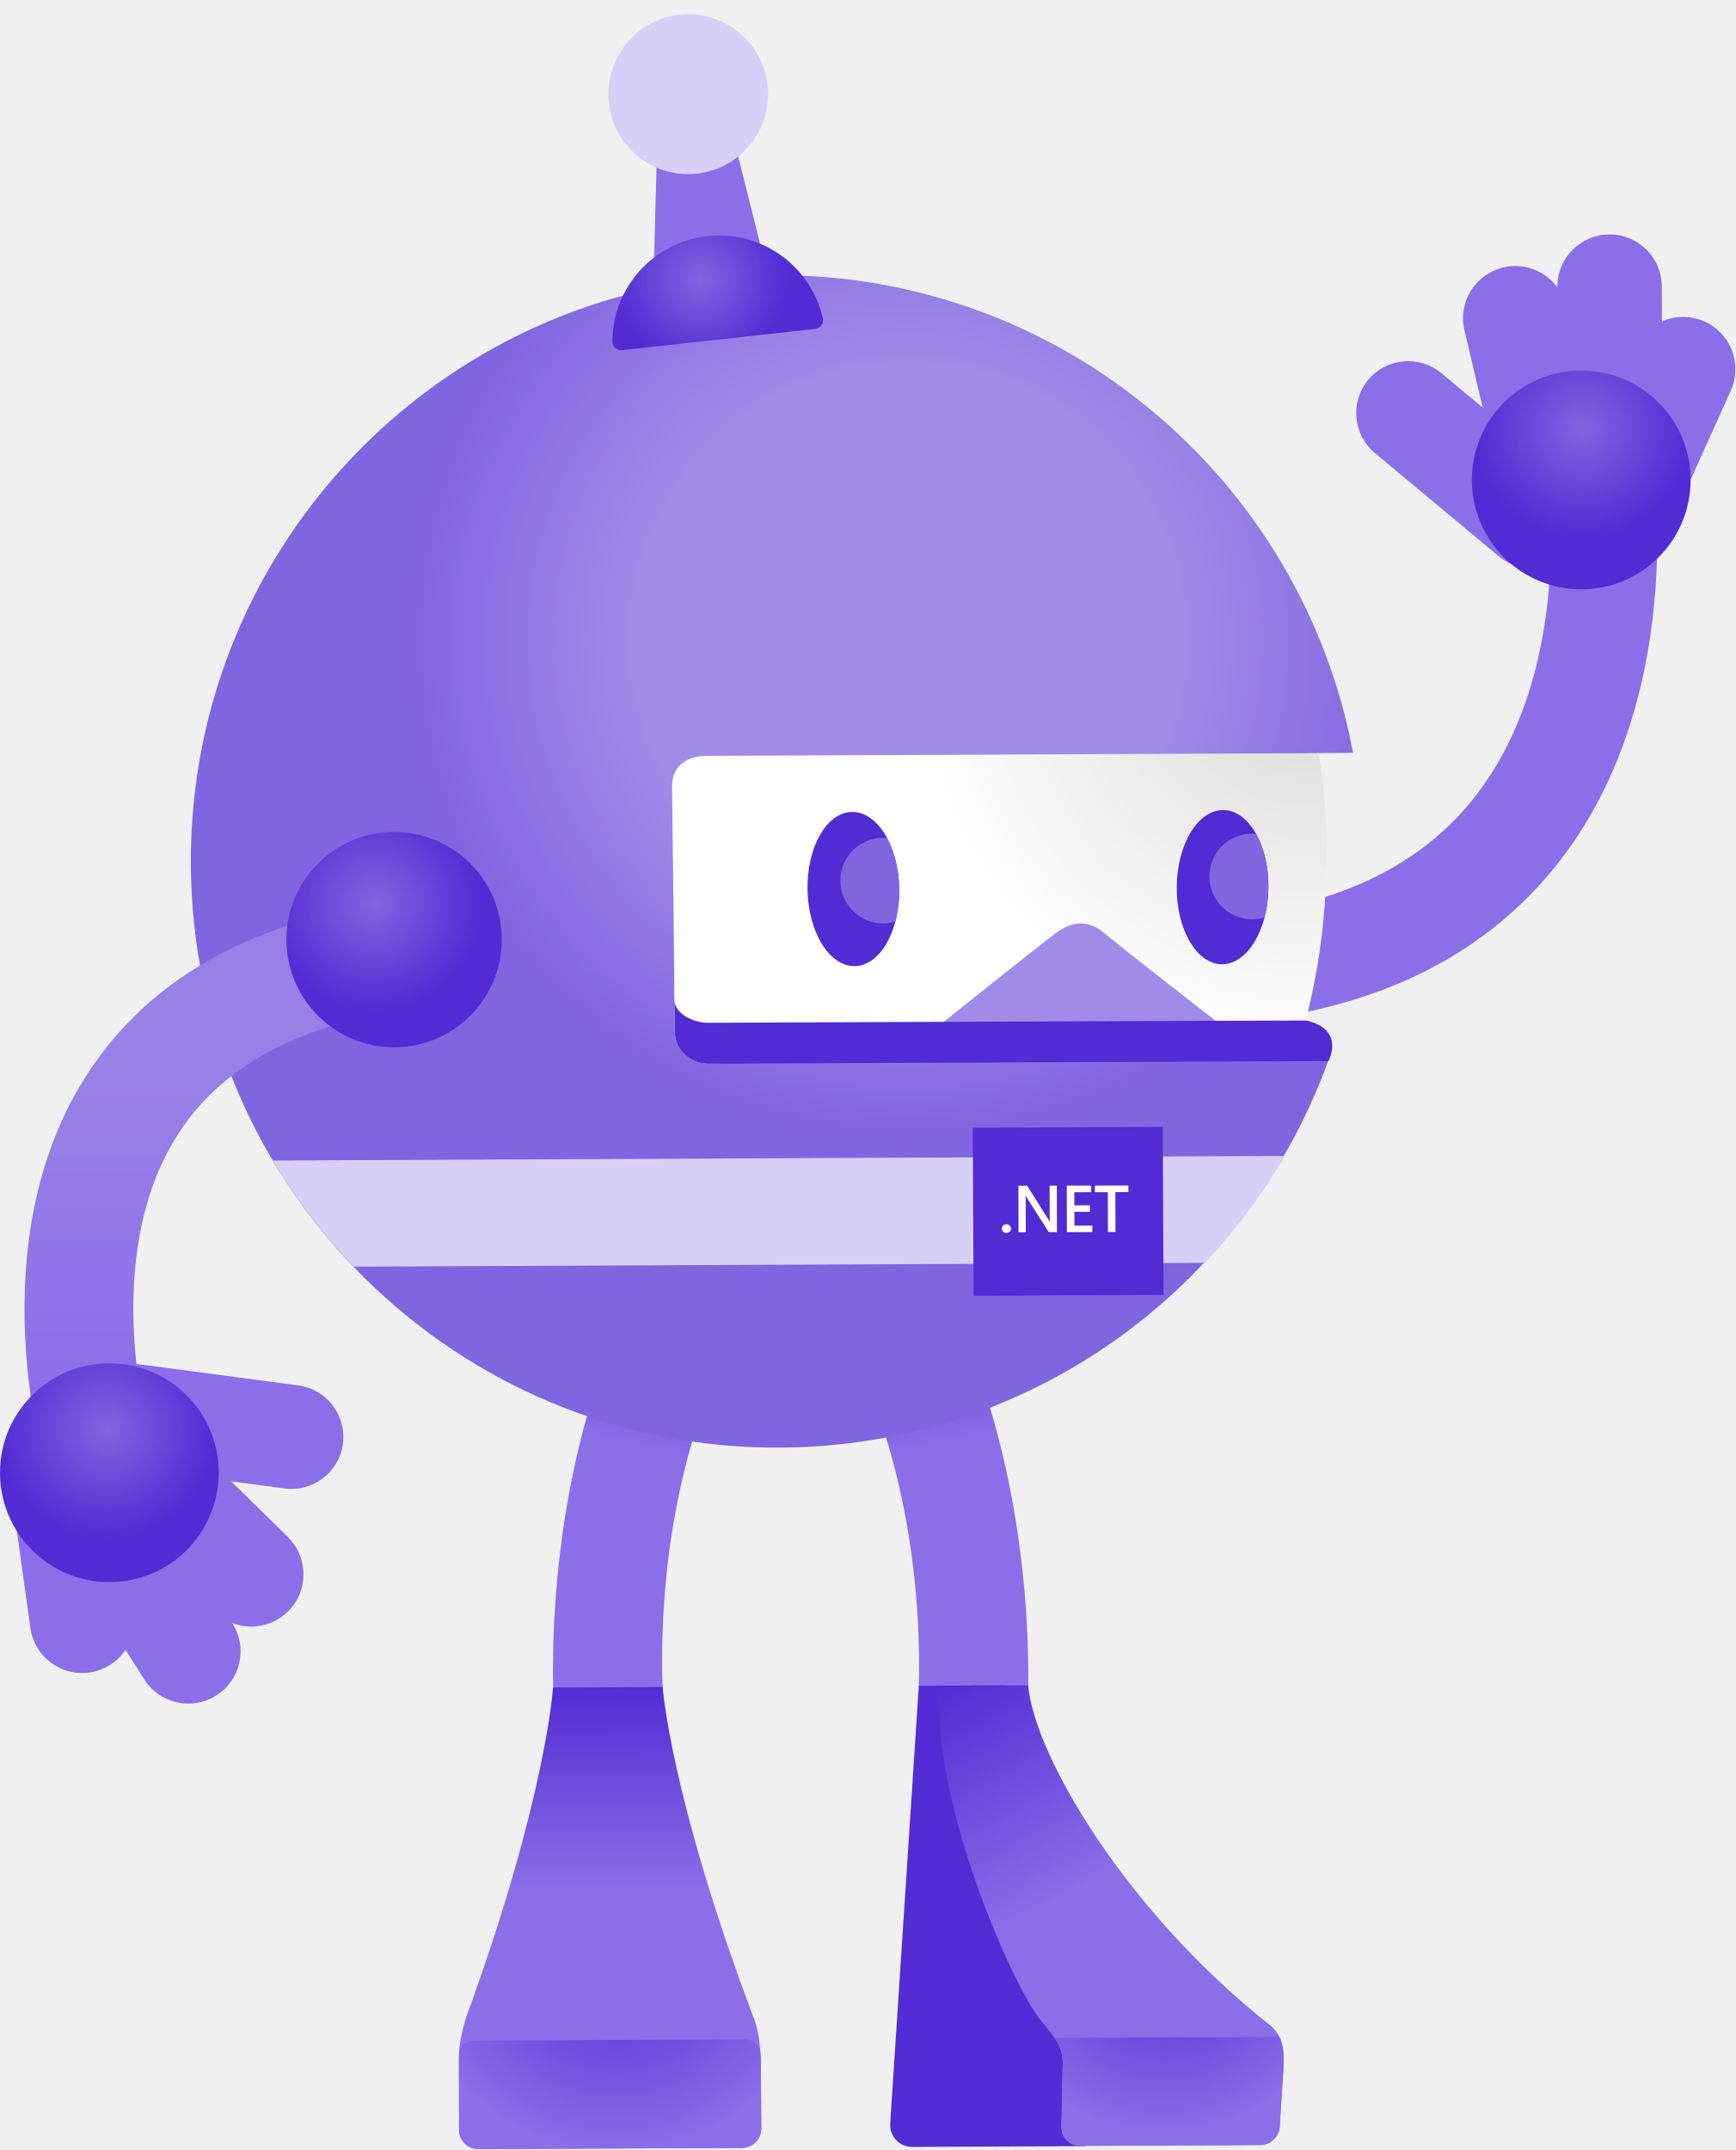
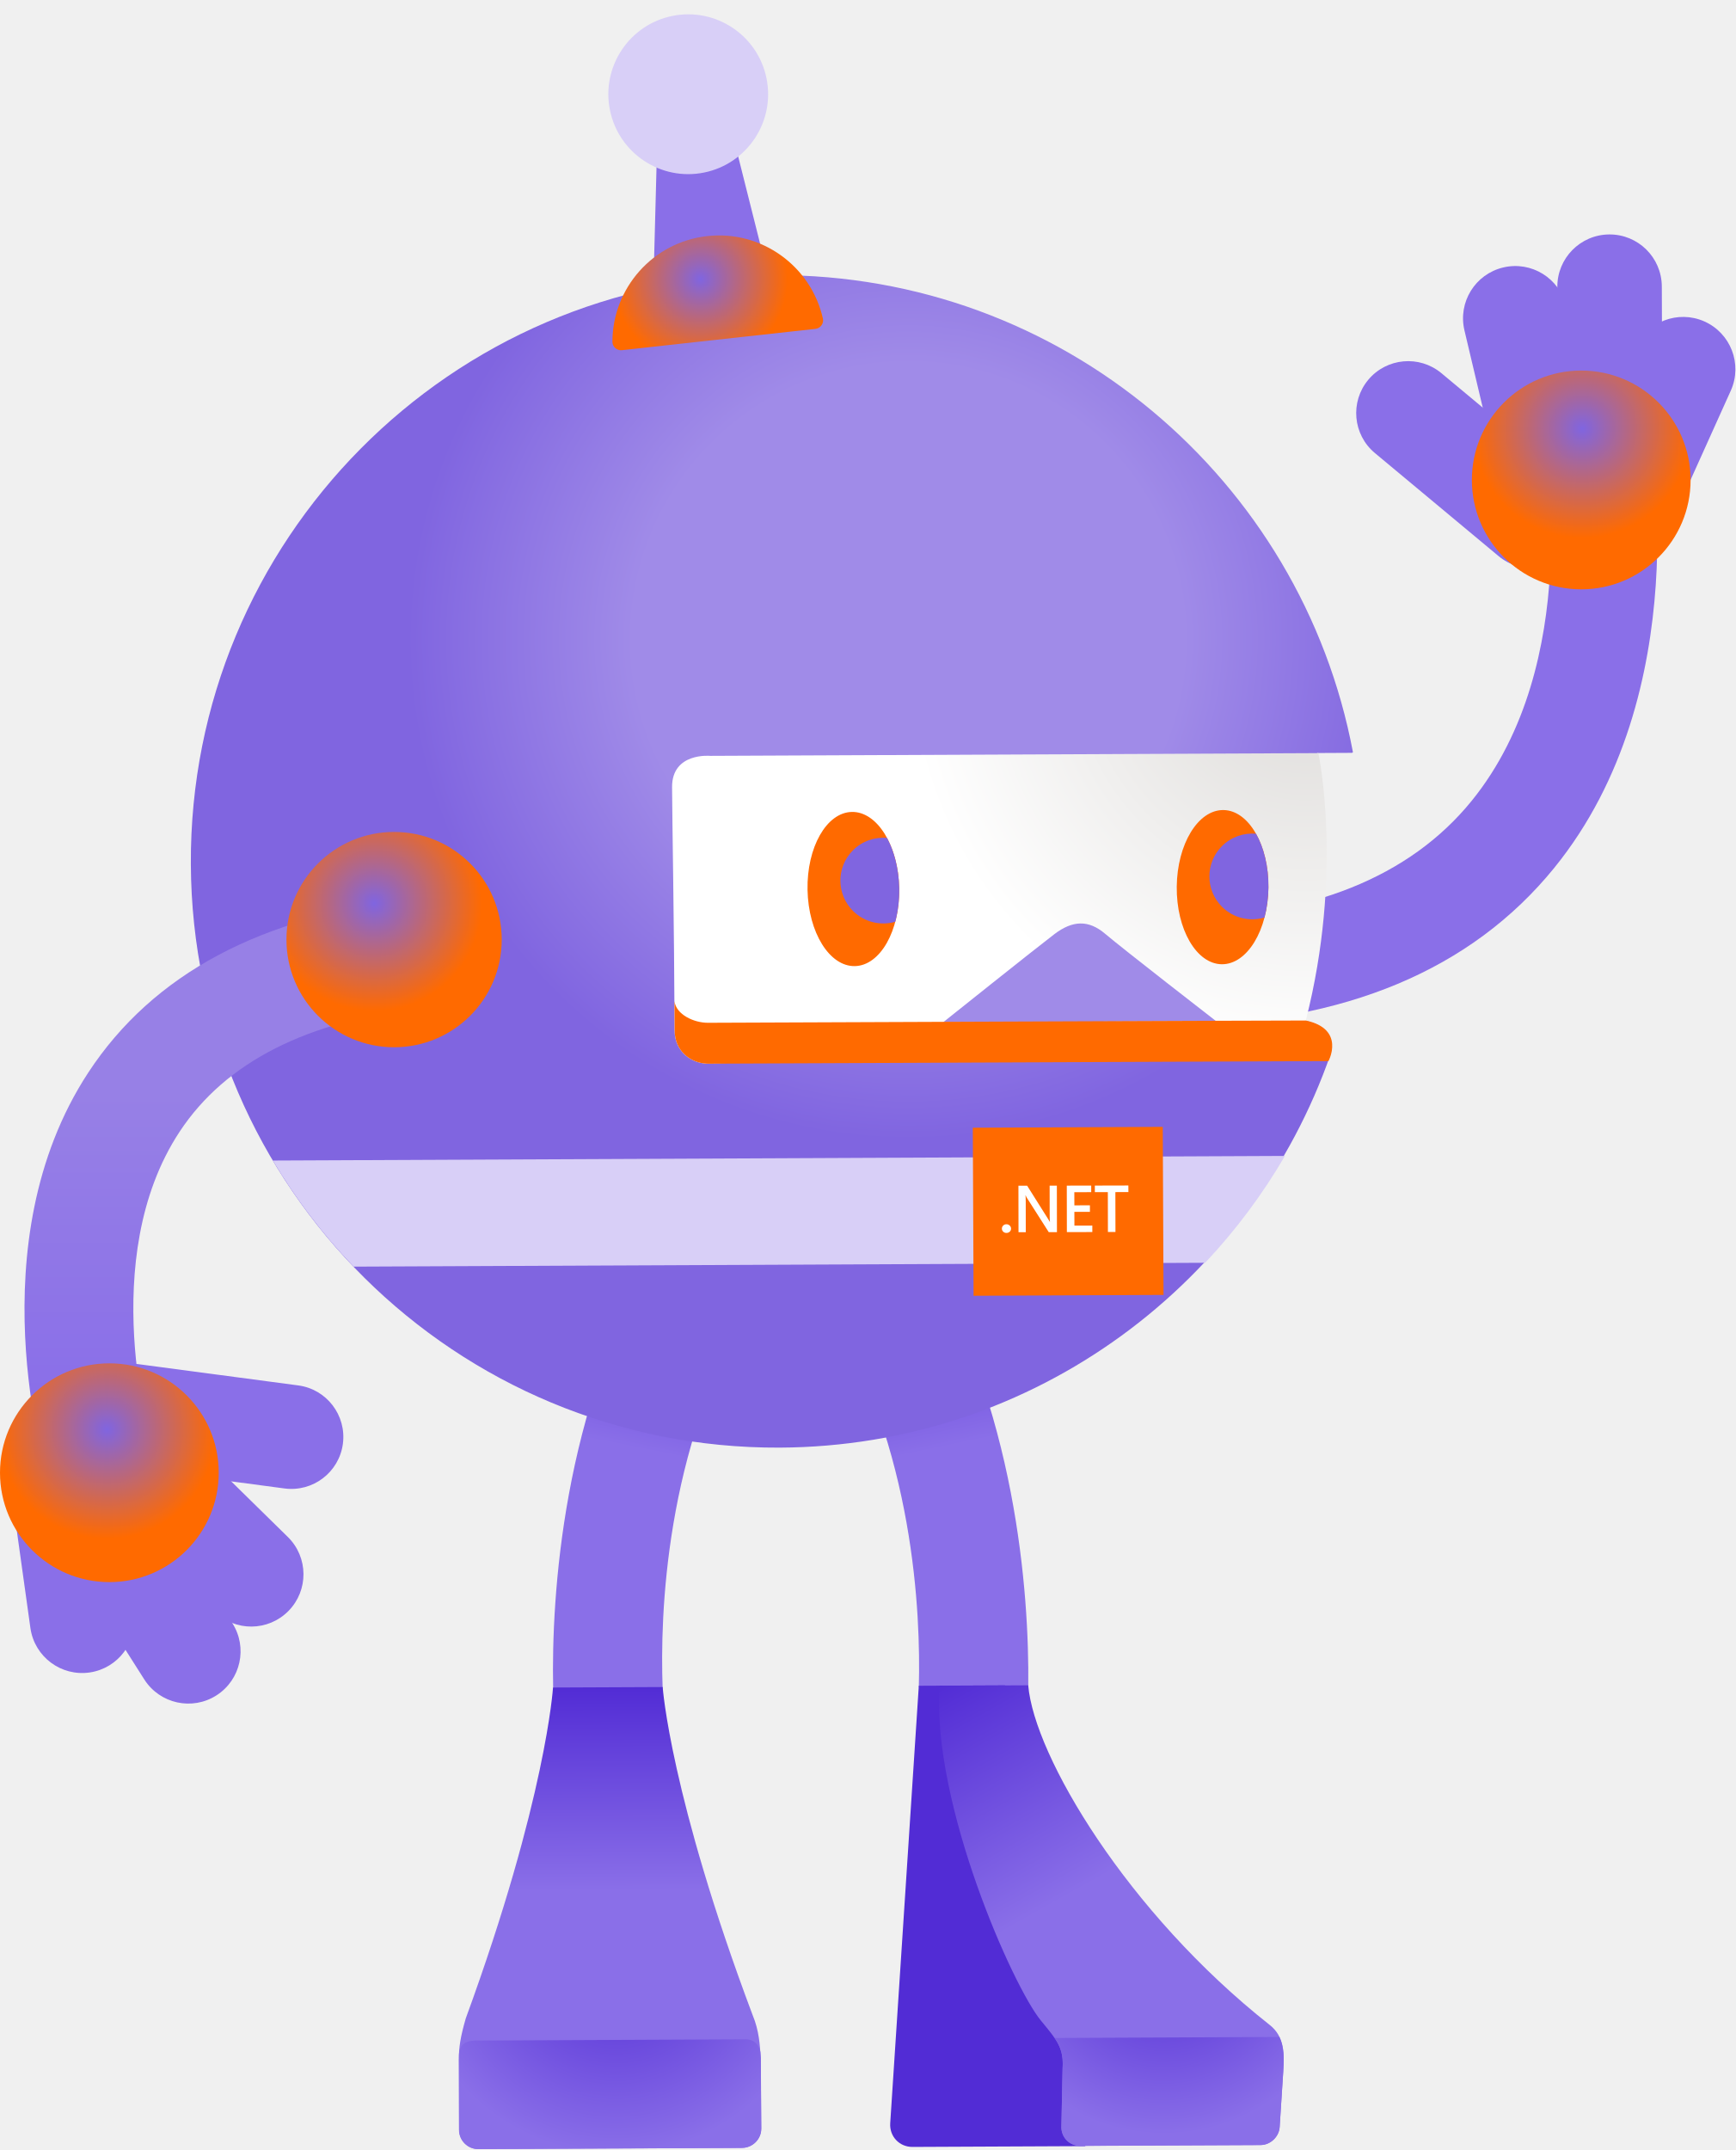
<svg xmlns="http://www.w3.org/2000/svg" width="419" height="519" viewBox="0 0 419 519" fill="none">
  <path d="M284.432 247.568L284.004 221.881C316.359 221.335 340.356 211.735 355.308 193.336C382.408 159.996 372.893 108.183 372.786 107.659L398.013 102.831C398.505 105.432 409.797 167.017 375.237 209.53C355.276 234.093 324.719 246.894 284.432 247.568Z" fill="#8A6FE8" />
  <path d="M331.954 109.36L361.826 134.245C367.145 138.676 375.055 137.959 379.497 132.639C383.928 127.32 383.211 119.41 377.891 114.969L348.019 90.084C342.7 85.653 334.79 86.37 330.348 91.69C325.917 97.02 326.634 104.929 331.954 109.36Z" fill="#8A6FE8" />
  <path d="M407.175 118.062L417.92 94.226C420.735 87.858 417.856 80.409 411.488 77.583C405.12 74.768 397.67 77.647 394.845 84.016L383.831 108.461L407.175 118.062Z" fill="#8A6FE8" />
  <path d="M401.363 105.175L401.234 69.117C401.181 62.149 395.498 56.541 388.53 56.594C381.562 56.648 375.954 62.331 376.007 69.299L376.018 96.11L401.363 105.175Z" fill="#8A6FE8" />
  <path d="M386.453 109.071L378.137 73.955C376.543 67.169 369.757 62.963 362.971 64.558C356.185 66.152 351.979 72.938 353.574 79.724L362.04 115.482L386.453 109.071Z" fill="#8A6FE8" />
  <path d="M381.776 142.261C396.359 142.261 408.181 130.44 408.181 115.857C408.181 101.274 396.359 89.453 381.776 89.453C367.194 89.453 355.372 101.274 355.372 115.857C355.372 130.44 367.194 142.261 381.776 142.261Z" fill="url(#paint0_radial)" />
  <path d="M248.267 406.979C248.513 384.727 245.345 339.561 222.376 301.736L199.922 315.372C220.76 349.675 222.323 389.715 221.841 407.182C221.798 408.627 235.263 409.933 248.267 406.979Z" fill="url(#paint1_linear)" />
  <path d="M221.841 406.936L242.637 406.84L262.052 518.065L220.311 518.258C217.132 518.269 214.724 515.711 214.938 512.532L221.841 406.936Z" fill="#522CD5" />
  <path d="M306.566 488.814C310.173 491.661 310.109 495.782 309.831 500.127L308.964 513.452C308.803 515.839 306.727 517.798 304.34 517.809L260.832 518.012C258.125 518.023 256.08 515.839 256.262 513.142L256.551 499.335C256.883 494.315 255.192 492.474 251.307 487.744C244.649 479.663 224.967 435.62 226.84 406.925L248.256 406.829C249.691 423.858 272.167 461.682 306.566 488.814Z" fill="url(#paint2_linear)" />
  <path d="M309.82 500.127C310.023 497.088 310.077 494.176 308.889 491.715L254.635 491.961C256.134 494.166 256.765 496.092 256.562 499.314L256.273 513.121C256.091 515.828 258.146 518.012 260.843 517.99L304.34 517.798C306.727 517.787 308.803 515.828 308.964 513.442L309.82 500.127Z" fill="url(#paint3_radial)" />
  <path d="M133.552 407.471C133.103 385.22 135.864 340.021 158.49 301.993L181.073 315.425C160.545 349.921 159.346 389.972 159.989 407.428C160.042 408.884 146.578 410.318 133.552 407.471Z" fill="url(#paint4_linear)" />
  <path d="M110.798 497.152C110.765 494.187 111.204 491.575 112.457 487.23C131.882 434.132 133.52 407.364 133.52 407.364L159.999 407.246C159.999 407.246 161.819 433.512 181.716 486.427C183.289 490.195 183.471 493.641 183.674 496.831L183.792 513.816C183.803 516.374 181.716 518.483 179.158 518.494L177.873 518.504L116.781 518.782L115.496 518.793C112.927 518.804 110.83 516.728 110.819 514.159L110.798 497.152Z" fill="url(#paint5_linear)" />
  <path d="M110.798 497.152C110.798 496.67 110.808 496.199 110.83 495.739C110.969 494.262 111.643 492.603 114.875 492.582L180.207 492.282C182.561 492.367 183.343 494.176 183.589 495.311C183.621 495.814 183.664 496.328 183.696 496.82L183.813 513.806C183.824 515.411 183.011 516.824 181.769 517.669C181.031 518.172 180.132 518.472 179.179 518.483L177.895 518.494L116.802 518.772L115.528 518.782C114.244 518.793 113.077 518.269 112.232 517.434C111.386 516.599 110.862 515.432 110.851 514.148L110.798 497.152Z" fill="url(#paint6_radial)" />
  <path d="M314.979 246.348C324.162 210.407 318.008 181.777 318.008 181.777L326.452 181.734L326.656 181.574C314.262 115.75 256.326 66.099 186.949 66.42C108.796 66.773 45.723 130.424 46.077 208.577C46.43 286.731 110.08 349.803 188.234 349.45C249.905 349.172 302.178 309.474 321.304 254.343C321.872 251.999 321.797 247.804 314.979 246.348Z" fill="url(#paint7_radial)" />
  <path d="M310.237 279.035L65.877 280.148C71.4 289.428 77.95 298.012 85.367 305.761L290.972 304.829C298.336 297.005 304.8 288.368 310.237 279.035Z" fill="#D8CFF7" />
-   <path d="M235.062 312.794L280.924 312.585L280.74 272.021L234.877 272.23L235.062 312.794Z" fill="#512BD4" />
+   <path d="M235.062 312.794L280.924 312.585L280.74 272.021L234.877 272.23L235.062 312.794Z" fill="#FF6A00" />
  <path d="M243.001 297.626C242.691 297.626 242.434 297.53 242.22 297.327C242.006 297.123 241.899 296.866 241.899 296.588C241.899 296.299 242.006 296.042 242.22 295.839C242.434 295.625 242.691 295.528 243.001 295.528C243.312 295.528 243.568 295.635 243.782 295.839C243.996 296.042 244.114 296.299 244.114 296.588C244.114 296.877 244.007 297.123 243.793 297.327C243.568 297.519 243.312 297.626 243.001 297.626Z" fill="white" />
  <path d="M255.192 297.434H253.212L247.967 289.203C247.839 289 247.721 288.775 247.636 288.55H247.593C247.636 288.786 247.657 289.299 247.657 290.091L247.668 297.444H245.912L245.891 286.228H247.999L253.062 294.265C253.276 294.597 253.415 294.833 253.479 294.95H253.511C253.458 294.651 253.437 294.148 253.437 293.441L253.426 286.217H255.17L255.192 297.434Z" fill="white" />
  <path d="M263.733 297.412L257.589 297.423L257.568 286.206L263.465 286.195V287.779L259.387 287.79L259.398 290.969L263.155 290.958V292.532L259.398 292.542L259.409 295.86L263.733 295.85V297.412Z" fill="white" />
  <path d="M272.445 287.758L269.298 287.769L269.32 297.401H267.5L267.479 287.769L264.343 287.779V286.195L272.434 286.174L272.445 287.758Z" fill="white" />
  <path d="M315.279 246.337C324.355 210.836 318.457 182.483 318.308 181.798L171.484 182.462C171.484 182.462 162.226 181.563 162.268 190.018C162.311 198.463 162.761 222.341 162.878 248.746C162.9 254.172 167.363 256.773 170.863 256.751C170.874 256.751 311.618 252.213 315.279 246.337Z" fill="url(#paint8_radial)" />
  <path d="M227.685 246.798C227.685 246.798 250.183 228.827 254.571 225.499C258.959 222.17 262.812 221.977 266.869 225.445C270.925 228.913 293.616 246.498 293.616 246.498L227.685 246.798Z" fill="#A08BE8" />
-   <path d="M320.748 256.141C320.748 256.141 324.943 248.414 315.279 246.348C315.289 246.305 170.927 246.894 170.927 246.894C167.566 246.905 163.232 244.925 162.846 241.671C162.857 244.004 162.878 246.369 162.889 248.756C162.91 253.68 166.582 256.27 169.878 256.698C170.21 256.73 170.542 256.773 170.874 256.773L180.742 256.73L320.748 256.141Z" fill="#512BD4" />
-   <path d="M206.4 233.214C212.511 233.095 217.302 224.667 217.102 214.39C216.901 204.112 211.785 195.878 205.674 195.997C199.563 196.116 194.772 204.544 194.973 214.821C195.173 225.099 200.289 233.333 206.4 233.214Z" fill="#512BD4" />
-   <path d="M306.249 214.267C306.356 203.989 301.488 195.605 295.377 195.541C289.266 195.478 284.225 203.758 284.118 214.037C284.011 224.315 288.878 232.699 294.99 232.763C301.101 232.826 306.142 224.545 306.249 214.267Z" fill="#512BD4" />
+   <path d="M320.748 256.141C320.748 256.141 324.943 248.414 315.279 246.348C315.289 246.305 170.927 246.894 170.927 246.894C167.566 246.905 163.232 244.925 162.846 241.671C162.857 244.004 162.878 246.369 162.889 248.756C162.91 253.68 166.582 256.27 169.878 256.698C170.21 256.73 170.542 256.773 170.874 256.773L180.742 256.73L320.748 256.141Z" fill="#FF6A00" />
+   <path d="M206.4 233.214C212.511 233.095 217.302 224.667 217.102 214.39C216.901 204.112 211.785 195.878 205.674 195.997C199.563 196.116 194.772 204.544 194.973 214.821C195.173 225.099 200.289 233.333 206.4 233.214Z" fill="#FF6A00" />
+   <path d="M306.249 214.267C306.356 203.989 301.488 195.605 295.377 195.541C289.266 195.478 284.225 203.758 284.118 214.037C284.011 224.315 288.878 232.699 294.99 232.763C301.101 232.826 306.142 224.545 306.249 214.267Z" fill="#FF6A00" />
  <path d="M205.905 205.291C208.152 203.022 211.192 202.016 214.157 202.262C215.912 205.495 217.014 209.733 217.111 214.389C217.164 217.3 216.811 220.04 216.158 222.513C212.669 223.519 208.752 222.662 205.979 219.922C201.912 215.909 201.88 209.348 205.905 205.291Z" fill="#8065E0" />
  <path d="M294.996 204.285C297.255 202.016 300.294 200.999 303.259 201.256C305.164 204.628 306.309 209.209 306.256 214.239C306.224 216.808 305.892 219.259 305.303 221.485C301.793 222.523 297.843 221.678 295.061 218.916C291.004 214.892 290.972 208.342 294.996 204.285Z" fill="#8065E0" />
  <path d="M11.634 357.017C10.917 354.716 -5.726 300.141 21.32 258.903C36.947 235.078 63.308 221.035 99.666 217.15L102.449 243.276C74.343 246.273 54.468 256.345 43.358 273.202C23.097 303.941 36.572 348.733 36.711 349.183L11.634 357.017Z" fill="url(#paint9_linear)" />
  <path d="M95.15 252.802C109.502 252.802 121.137 241.167 121.137 226.815C121.137 212.463 109.502 200.828 95.15 200.828C80.798 200.828 69.163 212.463 69.163 226.815C69.163 241.167 80.798 252.802 95.15 252.802Z" fill="url(#paint10_radial)" />
  <path d="M72.01 334.434L33.468 329.307C26.597 328.397 20.293 333.214 19.372 340.085C18.463 346.956 23.279 353.26 30.15 354.181L68.692 359.308C75.563 360.217 81.867 355.401 82.788 348.53C83.698 341.658 78.871 335.344 72.01 334.434Z" fill="#8A6FE8" />
  <path d="M3.735 367.185L7.353 393.076C8.37 399.968 14.77 404.731 21.663 403.725C28.556 402.708 33.319 396.308 32.312 389.415L28.598 362.861L3.735 367.185Z" fill="#8A6FE8" />
  <path d="M15.519 374.988L34.849 405.427C38.606 411.292 46.408 413.005 52.273 409.248C58.139 405.491 59.851 397.689 56.094 391.823L41.795 369.144L15.519 374.988Z" fill="#8A6FE8" />
  <path d="M26.051 363.739L51.803 389.019C56.769 393.911 64.753 393.846 69.644 388.88C74.536 383.914 74.472 375.929 69.516 371.038L43.294 345.297L26.051 363.739Z" fill="#8A6FE8" />
  <path d="M26.404 381.912C40.987 381.912 52.809 370.091 52.809 355.508C52.809 340.925 40.987 329.104 26.404 329.104C11.822 329.104 0 340.925 0 355.508C0 370.091 11.822 381.912 26.404 381.912Z" fill="url(#paint11_radial)" />
  <path d="M184.73 63.631L157.819 66.589L158.561 38.541L177.888 36.418L184.73 63.631Z" fill="#8A6FE8" />
  <path d="M170.018 41.647C180.455 39.521 187.193 29.336 185.067 18.899C182.941 8.461 172.757 1.723 162.319 3.849C151.882 5.975 145.144 16.16 147.27 26.598C149.396 37.035 159.58 43.773 170.018 41.647Z" fill="#D8CFF7" />
  <path d="M196.885 79.385C198.102 79.246 198.948 78.091 198.684 76.9C195.851 64.282 183.923 55.538 170.773 56.993C157.622 58.437 147.886 69.573 147.865 82.499C147.863 83.723 148.949 84.66 150.168 84.532L196.885 79.385Z" fill="url(#paint12_radial)" />
  <defs>
    <radialGradient id="paint0_radial" cx="0" cy="0" r="1" gradientUnits="userSpaceOnUse" gradientTransform="translate(382.004 103.457) scale(26.4058)">
      <stop stop-color="#8065E0" />
-       <stop offset="1" stop-color="#512BD4" />
+       <stop offset="1" stop-color="#FF6A00" />
    </radialGradient>
    <linearGradient id="paint1_linear" x1="214.439" y1="303.482" x2="236.702" y2="409.505" gradientUnits="userSpaceOnUse">
      <stop stop-color="#522CD5" />
      <stop offset="0.44" stop-color="#8A6FE8" />
    </linearGradient>
    <linearGradient id="paint2_linear" x1="231.673" y1="404.144" x2="297.805" y2="522.048" gradientUnits="userSpaceOnUse">
      <stop stop-color="#522CD5" />
      <stop offset="0.44" stop-color="#8A6FE8" />
    </linearGradient>
    <radialGradient id="paint3_radial" cx="0" cy="0" r="1" gradientUnits="userSpaceOnUse" gradientTransform="translate(280.957 469.555) rotate(-0.260742) scale(45.8326)">
      <stop offset="0.034" stop-color="#522CD5" />
      <stop offset="0.996" stop-color="#8A6FE8" />
    </radialGradient>
    <linearGradient id="paint4_linear" x1="166.061" y1="303.491" x2="144.763" y2="409.709" gradientUnits="userSpaceOnUse">
      <stop stop-color="#522CD5" />
      <stop offset="0.44" stop-color="#8A6FE8" />
    </linearGradient>
    <linearGradient id="paint5_linear" x1="146.739" y1="407.302" x2="147.246" y2="518.627" gradientUnits="userSpaceOnUse">
      <stop stop-color="#522CD5" />
      <stop offset="0.44" stop-color="#8A6FE8" />
    </linearGradient>
    <radialGradient id="paint6_radial" cx="0" cy="0" r="1" gradientUnits="userSpaceOnUse" gradientTransform="translate(148.63 470.023) rotate(179.739) scale(50.2476)">
      <stop offset="0.034" stop-color="#522CD5" />
      <stop offset="0.996" stop-color="#8A6FE8" />
    </radialGradient>
    <radialGradient id="paint7_radial" cx="0" cy="0" r="1" gradientUnits="userSpaceOnUse" gradientTransform="translate(219.219 153.929) rotate(179.739) scale(140.935)">
      <stop offset="0.474" stop-color="#A08BE8" />
      <stop offset="0.862" stop-color="#8065E0" />
    </radialGradient>
    <radialGradient id="paint8_radial" cx="0" cy="0" r="1" gradientUnits="userSpaceOnUse" gradientTransform="translate(314.861 158.738) rotate(179.739) scale(146.053)">
      <stop offset="0.093" stop-color="#E1DFDD" />
      <stop offset="0.657" stop-color="white" />
    </radialGradient>
    <linearGradient id="paint9_linear" x1="54.185" y1="217.159" x2="54.185" y2="357.022" gradientUnits="userSpaceOnUse">
      <stop offset="0.334" stop-color="#9780E6" />
      <stop offset="0.849" stop-color="#8A6FE8" />
    </linearGradient>
    <radialGradient id="paint10_radial" cx="0" cy="0" r="1" gradientUnits="userSpaceOnUse" gradientTransform="translate(90.3494 218.071) rotate(-0.260742) scale(25.9924)">
      <stop stop-color="#8065E0" />
-       <stop offset="1" stop-color="#512BD4" />
+       <stop offset="1" stop-color="#FF6A00" />
    </radialGradient>
    <radialGradient id="paint11_radial" cx="0" cy="0" r="1" gradientUnits="userSpaceOnUse" gradientTransform="translate(25.805 345.043) scale(26.4106)">
      <stop stop-color="#8065E0" />
-       <stop offset="1" stop-color="#512BD4" />
+       <stop offset="1" stop-color="#FF6A00" />
    </radialGradient>
    <radialGradient id="paint12_radial" cx="0" cy="0" r="1" gradientUnits="userSpaceOnUse" gradientTransform="translate(169.113 67.3662) rotate(-32.2025) scale(21.0773)">
      <stop stop-color="#8065E0" />
-       <stop offset="1" stop-color="#512BD4" />
+       <stop offset="1" stop-color="#FF6A00" />
    </radialGradient>
  </defs>
</svg>
